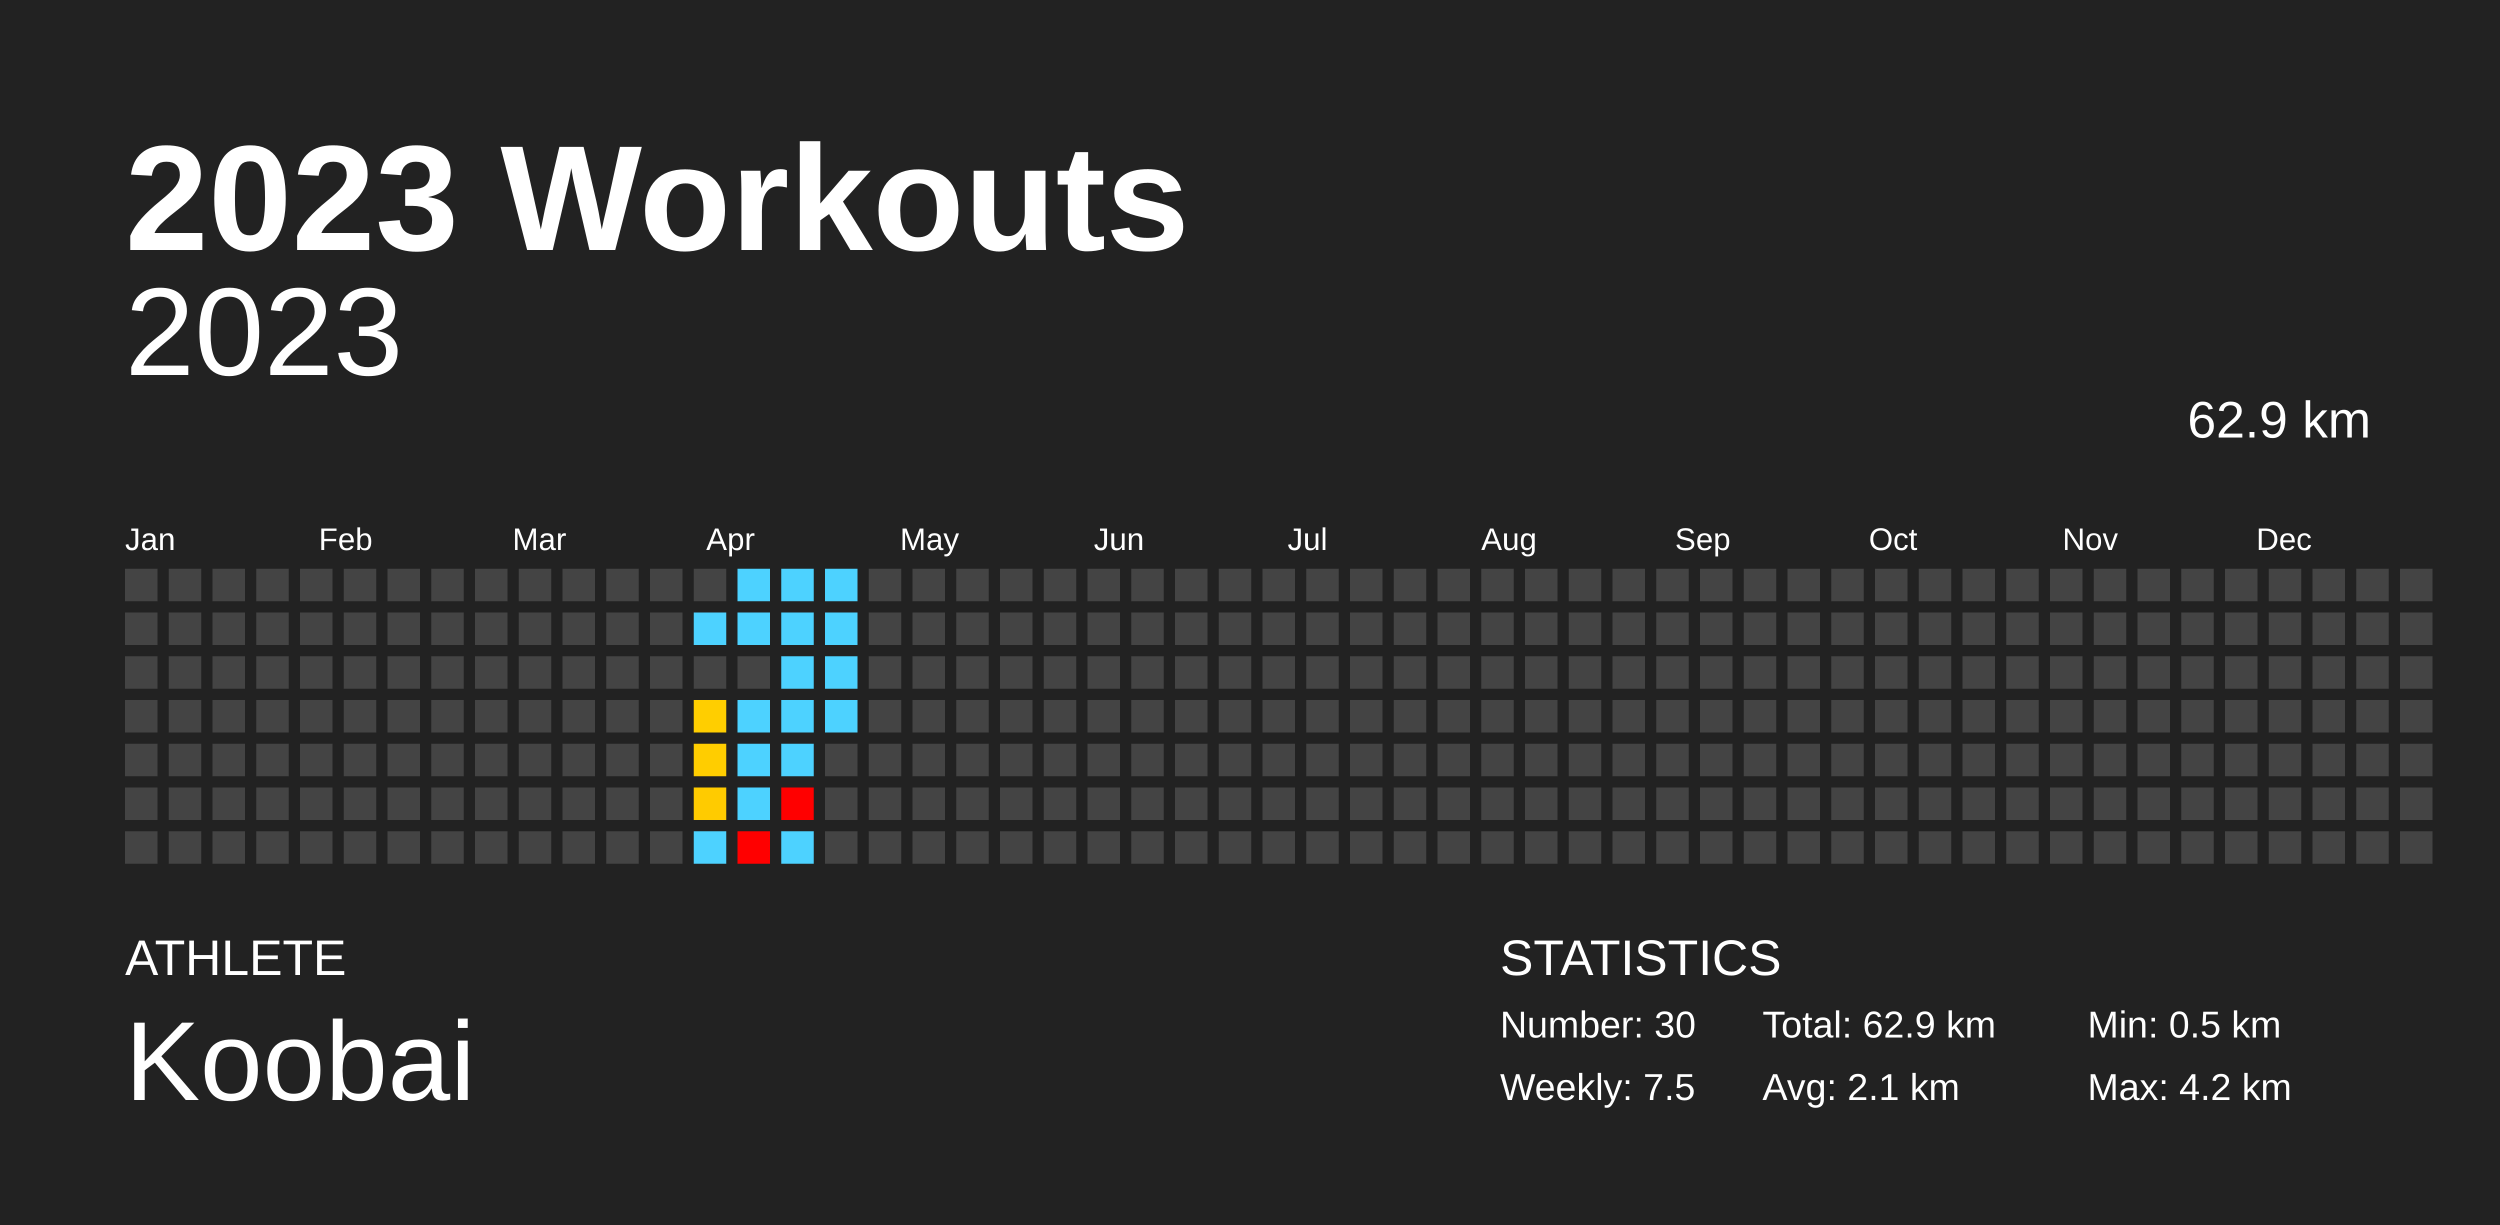
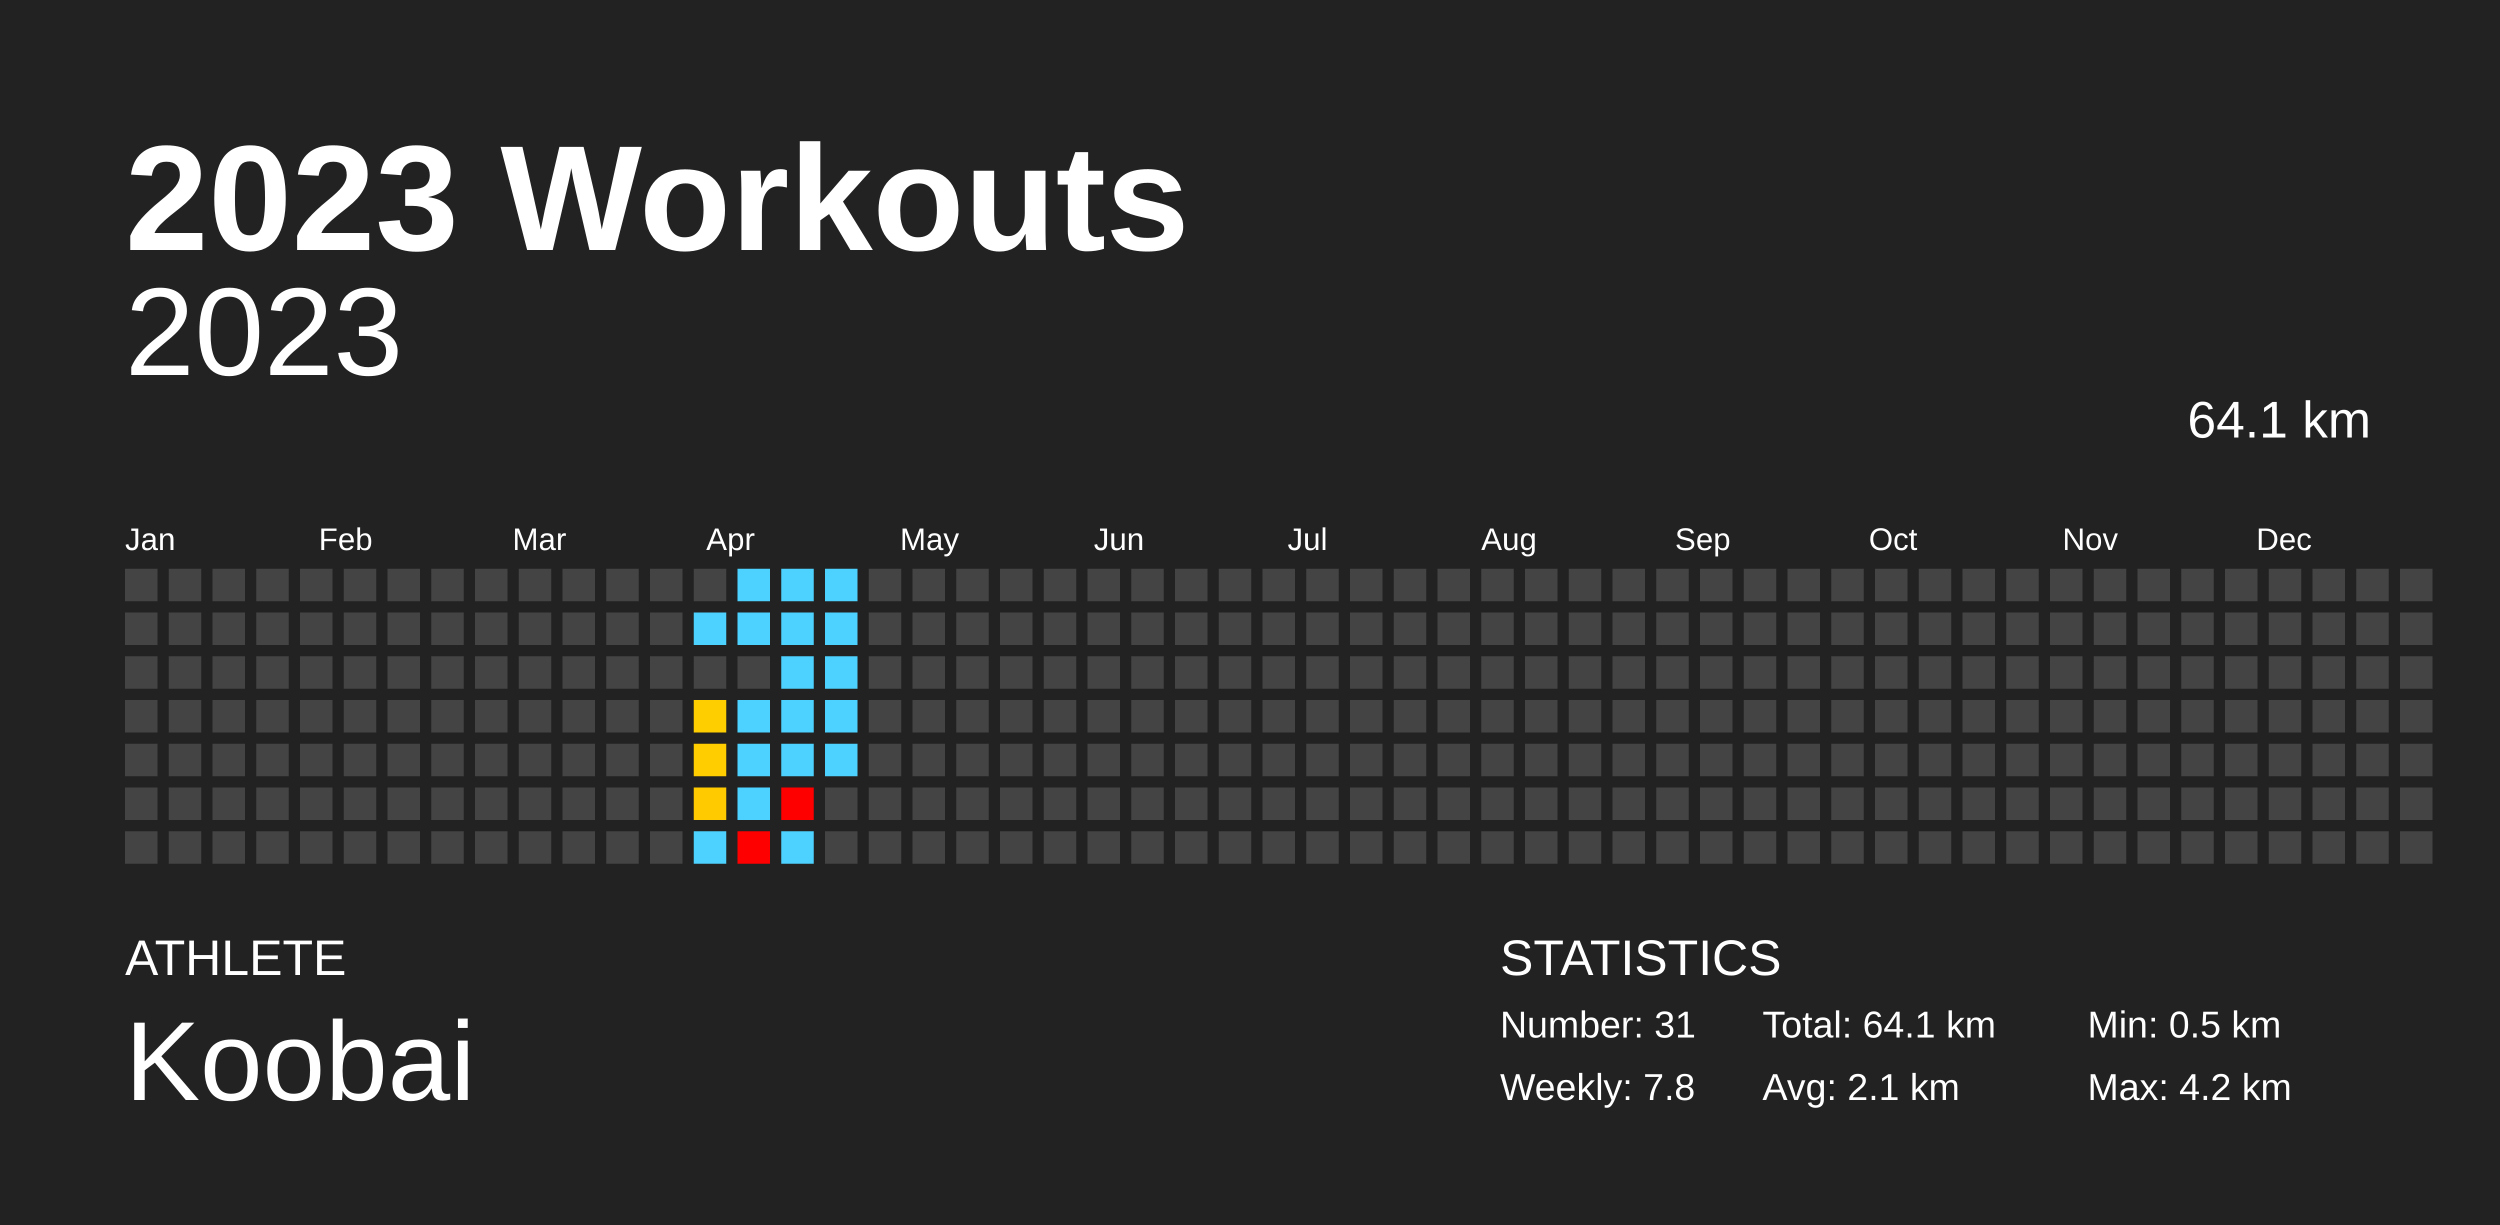
<svg xmlns="http://www.w3.org/2000/svg" baseProfile="full" height="98mm" version="1.1" viewBox="0,0,200,98" width="200mm">
  <defs />
  <rect fill="#222222" height="98" width="200" x="0" y="0" />
  <text fill="#FFFFFF" style="font-size:12px; font-family:Arial; font-weight:bold;" x="10" y="20">2023 Workouts</text>
  <text fill="#FFFFFF" style="font-size:4px; font-family:Arial" x="10" y="78">ATHLETE</text>
  <text fill="#FFFFFF" style="font-size:9px; font-family:Arial" x="10" y="88">Koobai</text>
  <text fill="#FFFFFF" style="font-size:4px; font-family:Arial" x="120" y="78">STATISTICS</text>
-   <text fill="#FFFFFF" style="font-size:3px; font-family:Arial" x="120" y="83">Number: 30</text>
-   <text fill="#FFFFFF" style="font-size:3px; font-family:Arial" x="120" y="88">Weekly: 7.5</text>
-   <text fill="#FFFFFF" style="font-size:3px; font-family:Arial" x="141" y="83">Total: 62.9 km</text>
+   <text fill="#FFFFFF" style="font-size:3px; font-family:Arial" x="120" y="83">Number: 31</text>
+   <text fill="#FFFFFF" style="font-size:3px; font-family:Arial" x="120" y="88">Weekly: 7.8</text>
+   <text fill="#FFFFFF" style="font-size:3px; font-family:Arial" x="141" y="83">Total: 64.1 km</text>
  <text fill="#FFFFFF" style="font-size:3px; font-family:Arial" x="141" y="88">Avg: 2.1 km</text>
  <text fill="#FFFFFF" style="font-size:3px; font-family:Arial" x="167" y="83">Min: 0.5 km</text>
  <text fill="#FFFFFF" style="font-size:3px; font-family:Arial" x="167" y="88">Max: 4.2 km</text>
  <text alignment-baseline="hanging" fill="#FFFFFF" style="font-size:10.0px; font-family:Arial;" x="10" y="30">2023</text>
-   <text alignment-baseline="hanging" fill="#FFFFFF" style="font-size:4.125px; font-family:Arial;" x="175" y="35">62.9 km</text>
+   <text alignment-baseline="hanging" fill="#FFFFFF" style="font-size:4.125px; font-family:Arial;" x="175" y="35">64.1 km</text>
  <text fill="#FFFFFF" style="font-size:2.5px; font-family:Arial" x="10.0" y="44">Jan</text>
  <text fill="#FFFFFF" style="font-size:2.5px; font-family:Arial" x="25.5" y="44">Feb</text>
  <text fill="#FFFFFF" style="font-size:2.5px; font-family:Arial" x="41.0" y="44">Mar</text>
  <text fill="#FFFFFF" style="font-size:2.5px; font-family:Arial" x="56.5" y="44">Apr</text>
  <text fill="#FFFFFF" style="font-size:2.5px; font-family:Arial" x="72.0" y="44">May</text>
  <text fill="#FFFFFF" style="font-size:2.5px; font-family:Arial" x="87.5" y="44">Jun</text>
  <text fill="#FFFFFF" style="font-size:2.5px; font-family:Arial" x="103.0" y="44">Jul</text>
  <text fill="#FFFFFF" style="font-size:2.5px; font-family:Arial" x="118.5" y="44">Aug</text>
  <text fill="#FFFFFF" style="font-size:2.5px; font-family:Arial" x="134.0" y="44">Sep</text>
  <text fill="#FFFFFF" style="font-size:2.5px; font-family:Arial" x="149.5" y="44">Oct</text>
  <text fill="#FFFFFF" style="font-size:2.5px; font-family:Arial" x="165.0" y="44">Nov</text>
  <text fill="#FFFFFF" style="font-size:2.5px; font-family:Arial" x="180.5" y="44">Dec</text>
  <rect fill="#444444" height="2.6" width="2.6" x="10.0" y="45.5" />
  <rect fill="#444444" height="2.6" width="2.6" x="10.0" y="49.0" />
  <rect fill="#444444" height="2.6" width="2.6" x="10.0" y="52.5" />
  <rect fill="#444444" height="2.6" width="2.6" x="10.0" y="56.0" />
  <rect fill="#444444" height="2.6" width="2.6" x="10.0" y="59.5" />
  <rect fill="#444444" height="2.6" width="2.6" x="10.0" y="63.0" />
  <rect fill="#444444" height="2.6" width="2.6" x="10.0" y="66.5" />
  <rect fill="#444444" height="2.6" width="2.6" x="13.5" y="45.5" />
  <rect fill="#444444" height="2.6" width="2.6" x="13.5" y="49.0" />
  <rect fill="#444444" height="2.6" width="2.6" x="13.5" y="52.5" />
  <rect fill="#444444" height="2.6" width="2.6" x="13.5" y="56.0" />
  <rect fill="#444444" height="2.6" width="2.6" x="13.5" y="59.5" />
  <rect fill="#444444" height="2.6" width="2.6" x="13.5" y="63.0" />
  <rect fill="#444444" height="2.6" width="2.6" x="13.5" y="66.5" />
  <rect fill="#444444" height="2.6" width="2.6" x="17.0" y="45.5" />
  <rect fill="#444444" height="2.6" width="2.6" x="17.0" y="49.0" />
  <rect fill="#444444" height="2.6" width="2.6" x="17.0" y="52.5" />
  <rect fill="#444444" height="2.6" width="2.6" x="17.0" y="56.0" />
  <rect fill="#444444" height="2.6" width="2.6" x="17.0" y="59.5" />
  <rect fill="#444444" height="2.6" width="2.6" x="17.0" y="63.0" />
  <rect fill="#444444" height="2.6" width="2.6" x="17.0" y="66.5" />
  <rect fill="#444444" height="2.6" width="2.6" x="20.5" y="45.5" />
  <rect fill="#444444" height="2.6" width="2.6" x="20.5" y="49.0" />
  <rect fill="#444444" height="2.6" width="2.6" x="20.5" y="52.5" />
  <rect fill="#444444" height="2.6" width="2.6" x="20.5" y="56.0" />
  <rect fill="#444444" height="2.6" width="2.6" x="20.5" y="59.5" />
  <rect fill="#444444" height="2.6" width="2.6" x="20.5" y="63.0" />
  <rect fill="#444444" height="2.6" width="2.6" x="20.5" y="66.5" />
  <rect fill="#444444" height="2.6" width="2.6" x="24.0" y="45.5" />
  <rect fill="#444444" height="2.6" width="2.6" x="24.0" y="49.0" />
  <rect fill="#444444" height="2.6" width="2.6" x="24.0" y="52.5" />
  <rect fill="#444444" height="2.6" width="2.6" x="24.0" y="56.0" />
  <rect fill="#444444" height="2.6" width="2.6" x="24.0" y="59.5" />
  <rect fill="#444444" height="2.6" width="2.6" x="24.0" y="63.0" />
  <rect fill="#444444" height="2.6" width="2.6" x="24.0" y="66.5" />
  <rect fill="#444444" height="2.6" width="2.6" x="27.5" y="45.5" />
  <rect fill="#444444" height="2.6" width="2.6" x="27.5" y="49.0" />
  <rect fill="#444444" height="2.6" width="2.6" x="27.5" y="52.5" />
  <rect fill="#444444" height="2.6" width="2.6" x="27.5" y="56.0" />
  <rect fill="#444444" height="2.6" width="2.6" x="27.5" y="59.5" />
  <rect fill="#444444" height="2.6" width="2.6" x="27.5" y="63.0" />
  <rect fill="#444444" height="2.6" width="2.6" x="27.5" y="66.5" />
  <rect fill="#444444" height="2.6" width="2.6" x="31.0" y="45.5" />
  <rect fill="#444444" height="2.6" width="2.6" x="31.0" y="49.0" />
  <rect fill="#444444" height="2.6" width="2.6" x="31.0" y="52.5" />
  <rect fill="#444444" height="2.6" width="2.6" x="31.0" y="56.0" />
  <rect fill="#444444" height="2.6" width="2.6" x="31.0" y="59.5" />
  <rect fill="#444444" height="2.6" width="2.6" x="31.0" y="63.0" />
  <rect fill="#444444" height="2.6" width="2.6" x="31.0" y="66.5" />
  <rect fill="#444444" height="2.6" width="2.6" x="34.5" y="45.5" />
  <rect fill="#444444" height="2.6" width="2.6" x="34.5" y="49.0" />
  <rect fill="#444444" height="2.6" width="2.6" x="34.5" y="52.5" />
  <rect fill="#444444" height="2.6" width="2.6" x="34.5" y="56.0" />
  <rect fill="#444444" height="2.6" width="2.6" x="34.5" y="59.5" />
  <rect fill="#444444" height="2.6" width="2.6" x="34.5" y="63.0" />
  <rect fill="#444444" height="2.6" width="2.6" x="34.5" y="66.5" />
  <rect fill="#444444" height="2.6" width="2.6" x="38.0" y="45.5" />
  <rect fill="#444444" height="2.6" width="2.6" x="38.0" y="49.0" />
  <rect fill="#444444" height="2.6" width="2.6" x="38.0" y="52.5" />
  <rect fill="#444444" height="2.6" width="2.6" x="38.0" y="56.0" />
  <rect fill="#444444" height="2.6" width="2.6" x="38.0" y="59.5" />
  <rect fill="#444444" height="2.6" width="2.6" x="38.0" y="63.0" />
  <rect fill="#444444" height="2.6" width="2.6" x="38.0" y="66.5" />
  <rect fill="#444444" height="2.6" width="2.6" x="41.5" y="45.5" />
  <rect fill="#444444" height="2.6" width="2.6" x="41.5" y="49.0" />
  <rect fill="#444444" height="2.6" width="2.6" x="41.5" y="52.5" />
  <rect fill="#444444" height="2.6" width="2.6" x="41.5" y="56.0" />
  <rect fill="#444444" height="2.6" width="2.6" x="41.5" y="59.5" />
  <rect fill="#444444" height="2.6" width="2.6" x="41.5" y="63.0" />
  <rect fill="#444444" height="2.6" width="2.6" x="41.5" y="66.5" />
  <rect fill="#444444" height="2.6" width="2.6" x="45.0" y="45.5" />
  <rect fill="#444444" height="2.6" width="2.6" x="45.0" y="49.0" />
  <rect fill="#444444" height="2.6" width="2.6" x="45.0" y="52.5" />
  <rect fill="#444444" height="2.6" width="2.6" x="45.0" y="56.0" />
  <rect fill="#444444" height="2.6" width="2.6" x="45.0" y="59.5" />
  <rect fill="#444444" height="2.6" width="2.6" x="45.0" y="63.0" />
  <rect fill="#444444" height="2.6" width="2.6" x="45.0" y="66.5" />
  <rect fill="#444444" height="2.6" width="2.6" x="48.5" y="45.5" />
  <rect fill="#444444" height="2.6" width="2.6" x="48.5" y="49.0" />
  <rect fill="#444444" height="2.6" width="2.6" x="48.5" y="52.5" />
  <rect fill="#444444" height="2.6" width="2.6" x="48.5" y="56.0" />
  <rect fill="#444444" height="2.6" width="2.6" x="48.5" y="59.5" />
  <rect fill="#444444" height="2.6" width="2.6" x="48.5" y="63.0" />
  <rect fill="#444444" height="2.6" width="2.6" x="48.5" y="66.5" />
  <rect fill="#444444" height="2.6" width="2.6" x="52.0" y="45.5" />
  <rect fill="#444444" height="2.6" width="2.6" x="52.0" y="49.0" />
  <rect fill="#444444" height="2.6" width="2.6" x="52.0" y="52.5" />
  <rect fill="#444444" height="2.6" width="2.6" x="52.0" y="56.0" />
  <rect fill="#444444" height="2.6" width="2.6" x="52.0" y="59.5" />
  <rect fill="#444444" height="2.6" width="2.6" x="52.0" y="63.0" />
  <rect fill="#444444" height="2.6" width="2.6" x="52.0" y="66.5" />
  <rect fill="#444444" height="2.6" width="2.6" x="55.5" y="45.5" />
  <rect fill="#4dd2ff" height="2.6" width="2.6" x="55.5" y="49.0" />
  <rect fill="#444444" height="2.6" width="2.6" x="55.5" y="52.5" />
  <rect fill="#ffce00" height="2.6" width="2.6" x="55.5" y="56.0" />
  <rect fill="#ffcd00" height="2.6" width="2.6" x="55.5" y="59.5" />
  <rect fill="#ffcb00" height="2.6" width="2.6" x="55.5" y="63.0" />
  <rect fill="#4dd2ff" height="2.6" width="2.6" x="55.5" y="66.5" />
  <rect fill="#4dd2ff" height="2.6" width="2.6" x="59.0" y="45.5" />
  <rect fill="#4dd2ff" height="2.6" width="2.6" x="59.0" y="49.0" />
  <rect fill="#444444" height="2.6" width="2.6" x="59.0" y="52.5" />
  <rect fill="#4dd2ff" height="2.6" width="2.6" x="59.0" y="56.0" />
  <rect fill="#4dd2ff" height="2.6" width="2.6" x="59.0" y="59.5" />
  <rect fill="#4dd2ff" height="2.6" width="2.6" x="59.0" y="63.0" />
  <rect fill="red" height="2.6" width="2.6" x="59.0" y="66.5" />
  <rect fill="#4dd2ff" height="2.6" width="2.6" x="62.5" y="45.5" />
  <rect fill="#4dd2ff" height="2.6" width="2.6" x="62.5" y="49.0" />
  <rect fill="#4dd2ff" height="2.6" width="2.6" x="62.5" y="52.5" />
  <rect fill="#4dd2ff" height="2.6" width="2.6" x="62.5" y="56.0" />
  <rect fill="#4dd2ff" height="2.6" width="2.6" x="62.5" y="59.5" />
  <rect fill="red" height="2.6" width="2.6" x="62.5" y="63.0" />
  <rect fill="#4dd2ff" height="2.6" width="2.6" x="62.5" y="66.5" />
  <rect fill="#4dd2ff" height="2.6" width="2.6" x="66.0" y="45.5" />
  <rect fill="#4dd2ff" height="2.6" width="2.6" x="66.0" y="49.0" />
  <rect fill="#4dd2ff" height="2.6" width="2.6" x="66.0" y="52.5" />
  <rect fill="#4dd2ff" height="2.6" width="2.6" x="66.0" y="56.0" />
-   <rect fill="#444444" height="2.6" width="2.6" x="66.0" y="59.5" />
+   <rect fill="#4dd2ff" height="2.6" width="2.6" x="66.0" y="59.5" />
  <rect fill="#444444" height="2.6" width="2.6" x="66.0" y="63.0" />
  <rect fill="#444444" height="2.6" width="2.6" x="66.0" y="66.5" />
  <rect fill="#444444" height="2.6" width="2.6" x="69.5" y="45.5" />
  <rect fill="#444444" height="2.6" width="2.6" x="69.5" y="49.0" />
  <rect fill="#444444" height="2.6" width="2.6" x="69.5" y="52.5" />
  <rect fill="#444444" height="2.6" width="2.6" x="69.5" y="56.0" />
  <rect fill="#444444" height="2.6" width="2.6" x="69.5" y="59.5" />
  <rect fill="#444444" height="2.6" width="2.6" x="69.5" y="63.0" />
  <rect fill="#444444" height="2.6" width="2.6" x="69.5" y="66.5" />
  <rect fill="#444444" height="2.6" width="2.6" x="73.0" y="45.5" />
  <rect fill="#444444" height="2.6" width="2.6" x="73.0" y="49.0" />
  <rect fill="#444444" height="2.6" width="2.6" x="73.0" y="52.5" />
  <rect fill="#444444" height="2.6" width="2.6" x="73.0" y="56.0" />
  <rect fill="#444444" height="2.6" width="2.6" x="73.0" y="59.5" />
  <rect fill="#444444" height="2.6" width="2.6" x="73.0" y="63.0" />
  <rect fill="#444444" height="2.6" width="2.6" x="73.0" y="66.5" />
  <rect fill="#444444" height="2.6" width="2.6" x="76.5" y="45.5" />
  <rect fill="#444444" height="2.6" width="2.6" x="76.5" y="49.0" />
  <rect fill="#444444" height="2.6" width="2.6" x="76.5" y="52.5" />
  <rect fill="#444444" height="2.6" width="2.6" x="76.5" y="56.0" />
  <rect fill="#444444" height="2.6" width="2.6" x="76.5" y="59.5" />
  <rect fill="#444444" height="2.6" width="2.6" x="76.5" y="63.0" />
  <rect fill="#444444" height="2.6" width="2.6" x="76.5" y="66.5" />
  <rect fill="#444444" height="2.6" width="2.6" x="80.0" y="45.5" />
  <rect fill="#444444" height="2.6" width="2.6" x="80.0" y="49.0" />
  <rect fill="#444444" height="2.6" width="2.6" x="80.0" y="52.5" />
  <rect fill="#444444" height="2.6" width="2.6" x="80.0" y="56.0" />
  <rect fill="#444444" height="2.6" width="2.6" x="80.0" y="59.5" />
  <rect fill="#444444" height="2.6" width="2.6" x="80.0" y="63.0" />
  <rect fill="#444444" height="2.6" width="2.6" x="80.0" y="66.5" />
  <rect fill="#444444" height="2.6" width="2.6" x="83.5" y="45.5" />
  <rect fill="#444444" height="2.6" width="2.6" x="83.5" y="49.0" />
  <rect fill="#444444" height="2.6" width="2.6" x="83.5" y="52.5" />
  <rect fill="#444444" height="2.6" width="2.6" x="83.5" y="56.0" />
  <rect fill="#444444" height="2.6" width="2.6" x="83.5" y="59.5" />
  <rect fill="#444444" height="2.6" width="2.6" x="83.5" y="63.0" />
  <rect fill="#444444" height="2.6" width="2.6" x="83.5" y="66.5" />
  <rect fill="#444444" height="2.6" width="2.6" x="87.0" y="45.5" />
  <rect fill="#444444" height="2.6" width="2.6" x="87.0" y="49.0" />
  <rect fill="#444444" height="2.6" width="2.6" x="87.0" y="52.5" />
  <rect fill="#444444" height="2.6" width="2.6" x="87.0" y="56.0" />
  <rect fill="#444444" height="2.6" width="2.6" x="87.0" y="59.5" />
  <rect fill="#444444" height="2.6" width="2.6" x="87.0" y="63.0" />
  <rect fill="#444444" height="2.6" width="2.6" x="87.0" y="66.5" />
  <rect fill="#444444" height="2.6" width="2.6" x="90.5" y="45.5" />
  <rect fill="#444444" height="2.6" width="2.6" x="90.5" y="49.0" />
  <rect fill="#444444" height="2.6" width="2.6" x="90.5" y="52.5" />
  <rect fill="#444444" height="2.6" width="2.6" x="90.5" y="56.0" />
  <rect fill="#444444" height="2.6" width="2.6" x="90.5" y="59.5" />
  <rect fill="#444444" height="2.6" width="2.6" x="90.5" y="63.0" />
  <rect fill="#444444" height="2.6" width="2.6" x="90.5" y="66.5" />
  <rect fill="#444444" height="2.6" width="2.6" x="94.0" y="45.5" />
  <rect fill="#444444" height="2.6" width="2.6" x="94.0" y="49.0" />
  <rect fill="#444444" height="2.6" width="2.6" x="94.0" y="52.5" />
  <rect fill="#444444" height="2.6" width="2.6" x="94.0" y="56.0" />
  <rect fill="#444444" height="2.6" width="2.6" x="94.0" y="59.5" />
  <rect fill="#444444" height="2.6" width="2.6" x="94.0" y="63.0" />
  <rect fill="#444444" height="2.6" width="2.6" x="94.0" y="66.5" />
  <rect fill="#444444" height="2.6" width="2.6" x="97.5" y="45.5" />
  <rect fill="#444444" height="2.6" width="2.6" x="97.5" y="49.0" />
  <rect fill="#444444" height="2.6" width="2.6" x="97.5" y="52.5" />
  <rect fill="#444444" height="2.6" width="2.6" x="97.5" y="56.0" />
  <rect fill="#444444" height="2.6" width="2.6" x="97.5" y="59.5" />
  <rect fill="#444444" height="2.6" width="2.6" x="97.5" y="63.0" />
  <rect fill="#444444" height="2.6" width="2.6" x="97.5" y="66.5" />
  <rect fill="#444444" height="2.6" width="2.6" x="101.0" y="45.5" />
  <rect fill="#444444" height="2.6" width="2.6" x="101.0" y="49.0" />
  <rect fill="#444444" height="2.6" width="2.6" x="101.0" y="52.5" />
  <rect fill="#444444" height="2.6" width="2.6" x="101.0" y="56.0" />
  <rect fill="#444444" height="2.6" width="2.6" x="101.0" y="59.5" />
  <rect fill="#444444" height="2.6" width="2.6" x="101.0" y="63.0" />
  <rect fill="#444444" height="2.6" width="2.6" x="101.0" y="66.5" />
  <rect fill="#444444" height="2.6" width="2.6" x="104.5" y="45.5" />
  <rect fill="#444444" height="2.6" width="2.6" x="104.5" y="49.0" />
  <rect fill="#444444" height="2.6" width="2.6" x="104.5" y="52.5" />
  <rect fill="#444444" height="2.6" width="2.6" x="104.5" y="56.0" />
  <rect fill="#444444" height="2.6" width="2.6" x="104.5" y="59.5" />
  <rect fill="#444444" height="2.6" width="2.6" x="104.5" y="63.0" />
  <rect fill="#444444" height="2.6" width="2.6" x="104.5" y="66.5" />
  <rect fill="#444444" height="2.6" width="2.6" x="108.0" y="45.5" />
  <rect fill="#444444" height="2.6" width="2.6" x="108.0" y="49.0" />
  <rect fill="#444444" height="2.6" width="2.6" x="108.0" y="52.5" />
  <rect fill="#444444" height="2.6" width="2.6" x="108.0" y="56.0" />
  <rect fill="#444444" height="2.6" width="2.6" x="108.0" y="59.5" />
  <rect fill="#444444" height="2.6" width="2.6" x="108.0" y="63.0" />
  <rect fill="#444444" height="2.6" width="2.6" x="108.0" y="66.5" />
  <rect fill="#444444" height="2.6" width="2.6" x="111.5" y="45.5" />
  <rect fill="#444444" height="2.6" width="2.6" x="111.5" y="49.0" />
  <rect fill="#444444" height="2.6" width="2.6" x="111.5" y="52.5" />
  <rect fill="#444444" height="2.6" width="2.6" x="111.5" y="56.0" />
  <rect fill="#444444" height="2.6" width="2.6" x="111.5" y="59.5" />
  <rect fill="#444444" height="2.6" width="2.6" x="111.5" y="63.0" />
  <rect fill="#444444" height="2.6" width="2.6" x="111.5" y="66.5" />
  <rect fill="#444444" height="2.6" width="2.6" x="115.0" y="45.5" />
  <rect fill="#444444" height="2.6" width="2.6" x="115.0" y="49.0" />
  <rect fill="#444444" height="2.6" width="2.6" x="115.0" y="52.5" />
  <rect fill="#444444" height="2.6" width="2.6" x="115.0" y="56.0" />
  <rect fill="#444444" height="2.6" width="2.6" x="115.0" y="59.5" />
  <rect fill="#444444" height="2.6" width="2.6" x="115.0" y="63.0" />
  <rect fill="#444444" height="2.6" width="2.6" x="115.0" y="66.5" />
  <rect fill="#444444" height="2.6" width="2.6" x="118.5" y="45.5" />
  <rect fill="#444444" height="2.6" width="2.6" x="118.5" y="49.0" />
  <rect fill="#444444" height="2.6" width="2.6" x="118.5" y="52.5" />
  <rect fill="#444444" height="2.6" width="2.6" x="118.5" y="56.0" />
  <rect fill="#444444" height="2.6" width="2.6" x="118.5" y="59.5" />
  <rect fill="#444444" height="2.6" width="2.6" x="118.5" y="63.0" />
  <rect fill="#444444" height="2.6" width="2.6" x="118.5" y="66.5" />
  <rect fill="#444444" height="2.6" width="2.6" x="122.0" y="45.5" />
  <rect fill="#444444" height="2.6" width="2.6" x="122.0" y="49.0" />
  <rect fill="#444444" height="2.6" width="2.6" x="122.0" y="52.5" />
  <rect fill="#444444" height="2.6" width="2.6" x="122.0" y="56.0" />
  <rect fill="#444444" height="2.6" width="2.6" x="122.0" y="59.5" />
  <rect fill="#444444" height="2.6" width="2.6" x="122.0" y="63.0" />
  <rect fill="#444444" height="2.6" width="2.6" x="122.0" y="66.5" />
  <rect fill="#444444" height="2.6" width="2.6" x="125.5" y="45.5" />
  <rect fill="#444444" height="2.6" width="2.6" x="125.5" y="49.0" />
  <rect fill="#444444" height="2.6" width="2.6" x="125.5" y="52.5" />
  <rect fill="#444444" height="2.6" width="2.6" x="125.5" y="56.0" />
  <rect fill="#444444" height="2.6" width="2.6" x="125.5" y="59.5" />
  <rect fill="#444444" height="2.6" width="2.6" x="125.5" y="63.0" />
  <rect fill="#444444" height="2.6" width="2.6" x="125.5" y="66.5" />
  <rect fill="#444444" height="2.6" width="2.6" x="129.0" y="45.5" />
  <rect fill="#444444" height="2.6" width="2.6" x="129.0" y="49.0" />
  <rect fill="#444444" height="2.6" width="2.6" x="129.0" y="52.5" />
  <rect fill="#444444" height="2.6" width="2.6" x="129.0" y="56.0" />
  <rect fill="#444444" height="2.6" width="2.6" x="129.0" y="59.5" />
  <rect fill="#444444" height="2.6" width="2.6" x="129.0" y="63.0" />
  <rect fill="#444444" height="2.6" width="2.6" x="129.0" y="66.5" />
  <rect fill="#444444" height="2.6" width="2.6" x="132.5" y="45.5" />
  <rect fill="#444444" height="2.6" width="2.6" x="132.5" y="49.0" />
  <rect fill="#444444" height="2.6" width="2.6" x="132.5" y="52.5" />
  <rect fill="#444444" height="2.6" width="2.6" x="132.5" y="56.0" />
  <rect fill="#444444" height="2.6" width="2.6" x="132.5" y="59.5" />
  <rect fill="#444444" height="2.6" width="2.6" x="132.5" y="63.0" />
  <rect fill="#444444" height="2.6" width="2.6" x="132.5" y="66.5" />
  <rect fill="#444444" height="2.6" width="2.6" x="136.0" y="45.5" />
  <rect fill="#444444" height="2.6" width="2.6" x="136.0" y="49.0" />
  <rect fill="#444444" height="2.6" width="2.6" x="136.0" y="52.5" />
  <rect fill="#444444" height="2.6" width="2.6" x="136.0" y="56.0" />
  <rect fill="#444444" height="2.6" width="2.6" x="136.0" y="59.5" />
  <rect fill="#444444" height="2.6" width="2.6" x="136.0" y="63.0" />
  <rect fill="#444444" height="2.6" width="2.6" x="136.0" y="66.5" />
  <rect fill="#444444" height="2.6" width="2.6" x="139.5" y="45.5" />
  <rect fill="#444444" height="2.6" width="2.6" x="139.5" y="49.0" />
  <rect fill="#444444" height="2.6" width="2.6" x="139.5" y="52.5" />
  <rect fill="#444444" height="2.6" width="2.6" x="139.5" y="56.0" />
  <rect fill="#444444" height="2.6" width="2.6" x="139.5" y="59.5" />
  <rect fill="#444444" height="2.6" width="2.6" x="139.5" y="63.0" />
  <rect fill="#444444" height="2.6" width="2.6" x="139.5" y="66.5" />
  <rect fill="#444444" height="2.6" width="2.6" x="143.0" y="45.5" />
  <rect fill="#444444" height="2.6" width="2.6" x="143.0" y="49.0" />
  <rect fill="#444444" height="2.6" width="2.6" x="143.0" y="52.5" />
  <rect fill="#444444" height="2.6" width="2.6" x="143.0" y="56.0" />
  <rect fill="#444444" height="2.6" width="2.6" x="143.0" y="59.5" />
  <rect fill="#444444" height="2.6" width="2.6" x="143.0" y="63.0" />
  <rect fill="#444444" height="2.6" width="2.6" x="143.0" y="66.5" />
  <rect fill="#444444" height="2.6" width="2.6" x="146.5" y="45.5" />
  <rect fill="#444444" height="2.6" width="2.6" x="146.5" y="49.0" />
  <rect fill="#444444" height="2.6" width="2.6" x="146.5" y="52.5" />
  <rect fill="#444444" height="2.6" width="2.6" x="146.5" y="56.0" />
  <rect fill="#444444" height="2.6" width="2.6" x="146.5" y="59.5" />
  <rect fill="#444444" height="2.6" width="2.6" x="146.5" y="63.0" />
  <rect fill="#444444" height="2.6" width="2.6" x="146.5" y="66.5" />
  <rect fill="#444444" height="2.6" width="2.6" x="150.0" y="45.5" />
  <rect fill="#444444" height="2.6" width="2.6" x="150.0" y="49.0" />
  <rect fill="#444444" height="2.6" width="2.6" x="150.0" y="52.5" />
  <rect fill="#444444" height="2.6" width="2.6" x="150.0" y="56.0" />
  <rect fill="#444444" height="2.6" width="2.6" x="150.0" y="59.5" />
  <rect fill="#444444" height="2.6" width="2.6" x="150.0" y="63.0" />
  <rect fill="#444444" height="2.6" width="2.6" x="150.0" y="66.5" />
  <rect fill="#444444" height="2.6" width="2.6" x="153.5" y="45.5" />
  <rect fill="#444444" height="2.6" width="2.6" x="153.5" y="49.0" />
  <rect fill="#444444" height="2.6" width="2.6" x="153.5" y="52.5" />
  <rect fill="#444444" height="2.6" width="2.6" x="153.5" y="56.0" />
  <rect fill="#444444" height="2.6" width="2.6" x="153.5" y="59.5" />
  <rect fill="#444444" height="2.6" width="2.6" x="153.5" y="63.0" />
  <rect fill="#444444" height="2.6" width="2.6" x="153.5" y="66.5" />
  <rect fill="#444444" height="2.6" width="2.6" x="157.0" y="45.5" />
  <rect fill="#444444" height="2.6" width="2.6" x="157.0" y="49.0" />
  <rect fill="#444444" height="2.6" width="2.6" x="157.0" y="52.5" />
  <rect fill="#444444" height="2.6" width="2.6" x="157.0" y="56.0" />
  <rect fill="#444444" height="2.6" width="2.6" x="157.0" y="59.5" />
  <rect fill="#444444" height="2.6" width="2.6" x="157.0" y="63.0" />
  <rect fill="#444444" height="2.6" width="2.6" x="157.0" y="66.5" />
  <rect fill="#444444" height="2.6" width="2.6" x="160.5" y="45.5" />
  <rect fill="#444444" height="2.6" width="2.6" x="160.5" y="49.0" />
  <rect fill="#444444" height="2.6" width="2.6" x="160.5" y="52.5" />
  <rect fill="#444444" height="2.6" width="2.6" x="160.5" y="56.0" />
  <rect fill="#444444" height="2.6" width="2.6" x="160.5" y="59.5" />
  <rect fill="#444444" height="2.6" width="2.6" x="160.5" y="63.0" />
  <rect fill="#444444" height="2.6" width="2.6" x="160.5" y="66.5" />
  <rect fill="#444444" height="2.6" width="2.6" x="164.0" y="45.5" />
  <rect fill="#444444" height="2.6" width="2.6" x="164.0" y="49.0" />
  <rect fill="#444444" height="2.6" width="2.6" x="164.0" y="52.5" />
  <rect fill="#444444" height="2.6" width="2.6" x="164.0" y="56.0" />
  <rect fill="#444444" height="2.6" width="2.6" x="164.0" y="59.5" />
  <rect fill="#444444" height="2.6" width="2.6" x="164.0" y="63.0" />
  <rect fill="#444444" height="2.6" width="2.6" x="164.0" y="66.5" />
  <rect fill="#444444" height="2.6" width="2.6" x="167.5" y="45.5" />
  <rect fill="#444444" height="2.6" width="2.6" x="167.5" y="49.0" />
  <rect fill="#444444" height="2.6" width="2.6" x="167.5" y="52.5" />
  <rect fill="#444444" height="2.6" width="2.6" x="167.5" y="56.0" />
  <rect fill="#444444" height="2.6" width="2.6" x="167.5" y="59.5" />
  <rect fill="#444444" height="2.6" width="2.6" x="167.5" y="63.0" />
  <rect fill="#444444" height="2.6" width="2.6" x="167.5" y="66.5" />
  <rect fill="#444444" height="2.6" width="2.6" x="171.0" y="45.5" />
  <rect fill="#444444" height="2.6" width="2.6" x="171.0" y="49.0" />
  <rect fill="#444444" height="2.6" width="2.6" x="171.0" y="52.5" />
  <rect fill="#444444" height="2.6" width="2.6" x="171.0" y="56.0" />
  <rect fill="#444444" height="2.6" width="2.6" x="171.0" y="59.5" />
  <rect fill="#444444" height="2.6" width="2.6" x="171.0" y="63.0" />
  <rect fill="#444444" height="2.6" width="2.6" x="171.0" y="66.5" />
  <rect fill="#444444" height="2.6" width="2.6" x="174.5" y="45.5" />
  <rect fill="#444444" height="2.6" width="2.6" x="174.5" y="49.0" />
  <rect fill="#444444" height="2.6" width="2.6" x="174.5" y="52.5" />
  <rect fill="#444444" height="2.6" width="2.6" x="174.5" y="56.0" />
  <rect fill="#444444" height="2.6" width="2.6" x="174.5" y="59.5" />
  <rect fill="#444444" height="2.6" width="2.6" x="174.5" y="63.0" />
  <rect fill="#444444" height="2.6" width="2.6" x="174.5" y="66.5" />
  <rect fill="#444444" height="2.6" width="2.6" x="178.0" y="45.5" />
  <rect fill="#444444" height="2.6" width="2.6" x="178.0" y="49.0" />
  <rect fill="#444444" height="2.6" width="2.6" x="178.0" y="52.5" />
  <rect fill="#444444" height="2.6" width="2.6" x="178.0" y="56.0" />
  <rect fill="#444444" height="2.6" width="2.6" x="178.0" y="59.5" />
  <rect fill="#444444" height="2.6" width="2.6" x="178.0" y="63.0" />
  <rect fill="#444444" height="2.6" width="2.6" x="178.0" y="66.5" />
  <rect fill="#444444" height="2.6" width="2.6" x="181.5" y="45.5" />
  <rect fill="#444444" height="2.6" width="2.6" x="181.5" y="49.0" />
  <rect fill="#444444" height="2.6" width="2.6" x="181.5" y="52.5" />
  <rect fill="#444444" height="2.6" width="2.6" x="181.5" y="56.0" />
  <rect fill="#444444" height="2.6" width="2.6" x="181.5" y="59.5" />
  <rect fill="#444444" height="2.6" width="2.6" x="181.5" y="63.0" />
  <rect fill="#444444" height="2.6" width="2.6" x="181.5" y="66.5" />
  <rect fill="#444444" height="2.6" width="2.6" x="185.0" y="45.5" />
  <rect fill="#444444" height="2.6" width="2.6" x="185.0" y="49.0" />
  <rect fill="#444444" height="2.6" width="2.6" x="185.0" y="52.5" />
  <rect fill="#444444" height="2.6" width="2.6" x="185.0" y="56.0" />
  <rect fill="#444444" height="2.6" width="2.6" x="185.0" y="59.5" />
  <rect fill="#444444" height="2.6" width="2.6" x="185.0" y="63.0" />
  <rect fill="#444444" height="2.6" width="2.6" x="185.0" y="66.5" />
  <rect fill="#444444" height="2.6" width="2.6" x="188.5" y="45.5" />
  <rect fill="#444444" height="2.6" width="2.6" x="188.5" y="49.0" />
  <rect fill="#444444" height="2.6" width="2.6" x="188.5" y="52.5" />
  <rect fill="#444444" height="2.6" width="2.6" x="188.5" y="56.0" />
  <rect fill="#444444" height="2.6" width="2.6" x="188.5" y="59.5" />
  <rect fill="#444444" height="2.6" width="2.6" x="188.5" y="63.0" />
  <rect fill="#444444" height="2.6" width="2.6" x="188.5" y="66.5" />
  <rect fill="#444444" height="2.6" width="2.6" x="192.0" y="45.5" />
  <rect fill="#444444" height="2.6" width="2.6" x="192.0" y="49.0" />
  <rect fill="#444444" height="2.6" width="2.6" x="192.0" y="52.5" />
  <rect fill="#444444" height="2.6" width="2.6" x="192.0" y="56.0" />
  <rect fill="#444444" height="2.6" width="2.6" x="192.0" y="59.5" />
  <rect fill="#444444" height="2.6" width="2.6" x="192.0" y="63.0" />
  <rect fill="#444444" height="2.6" width="2.6" x="192.0" y="66.5" />
</svg>
